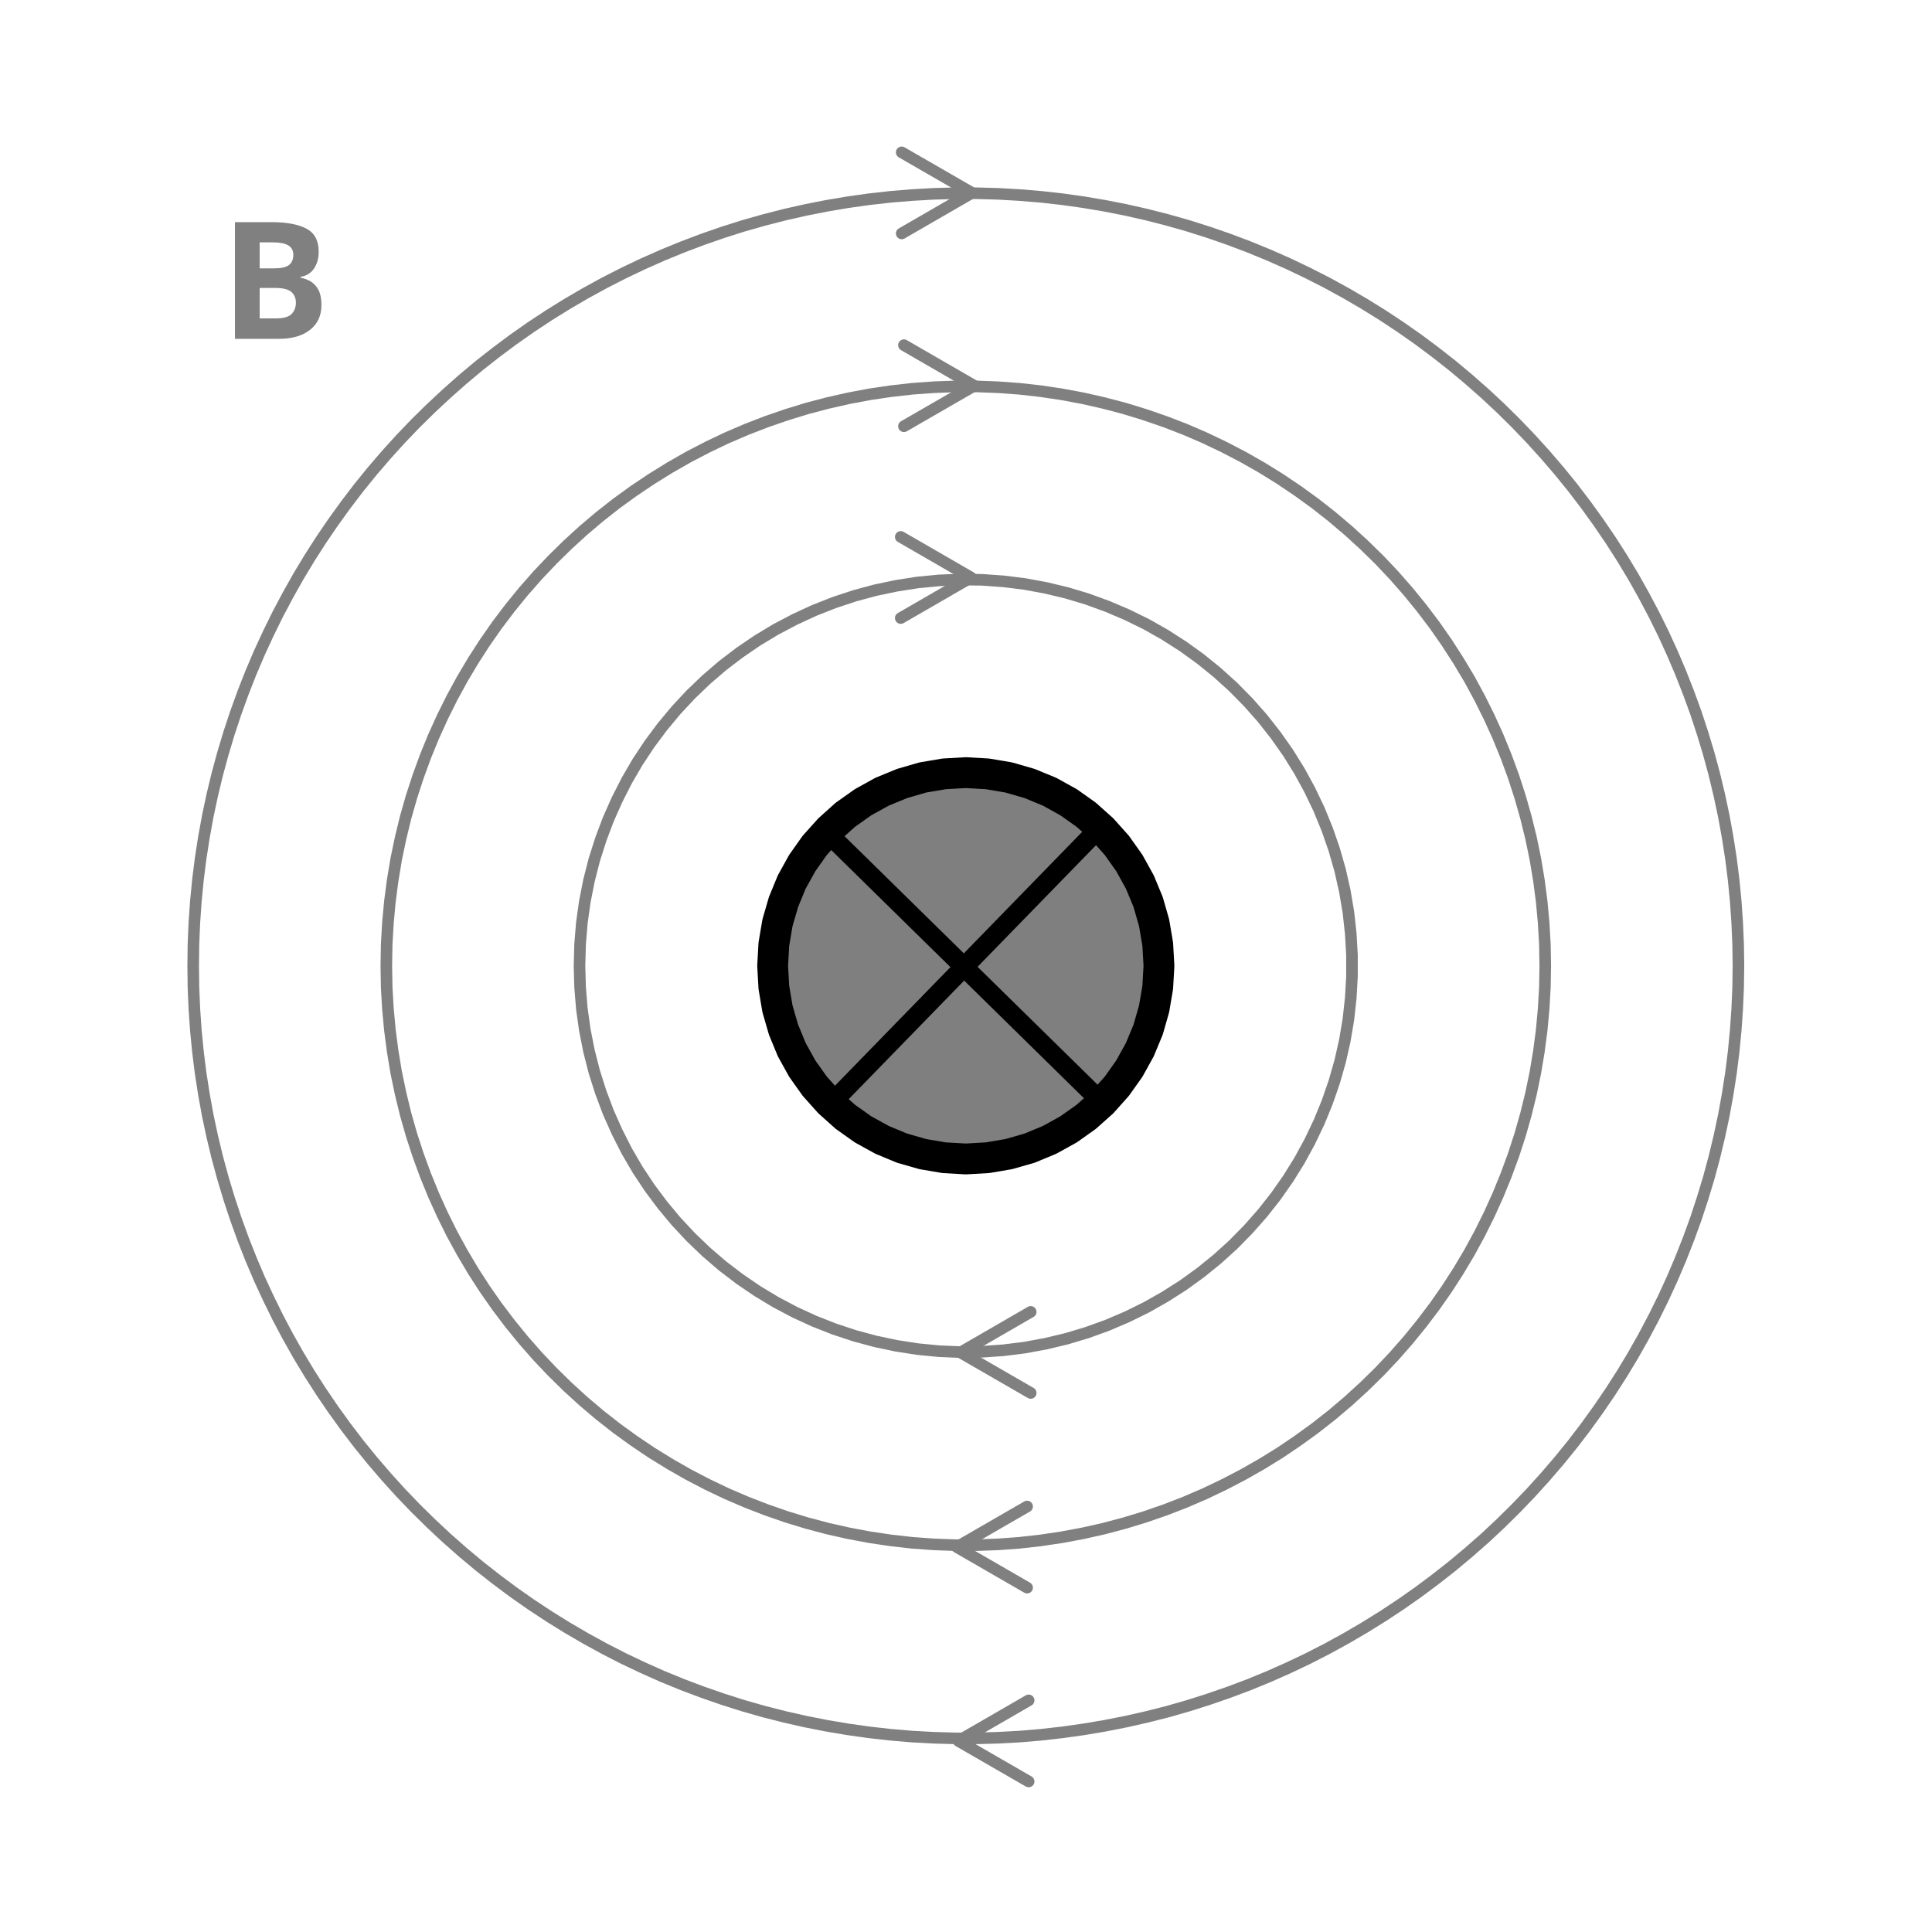
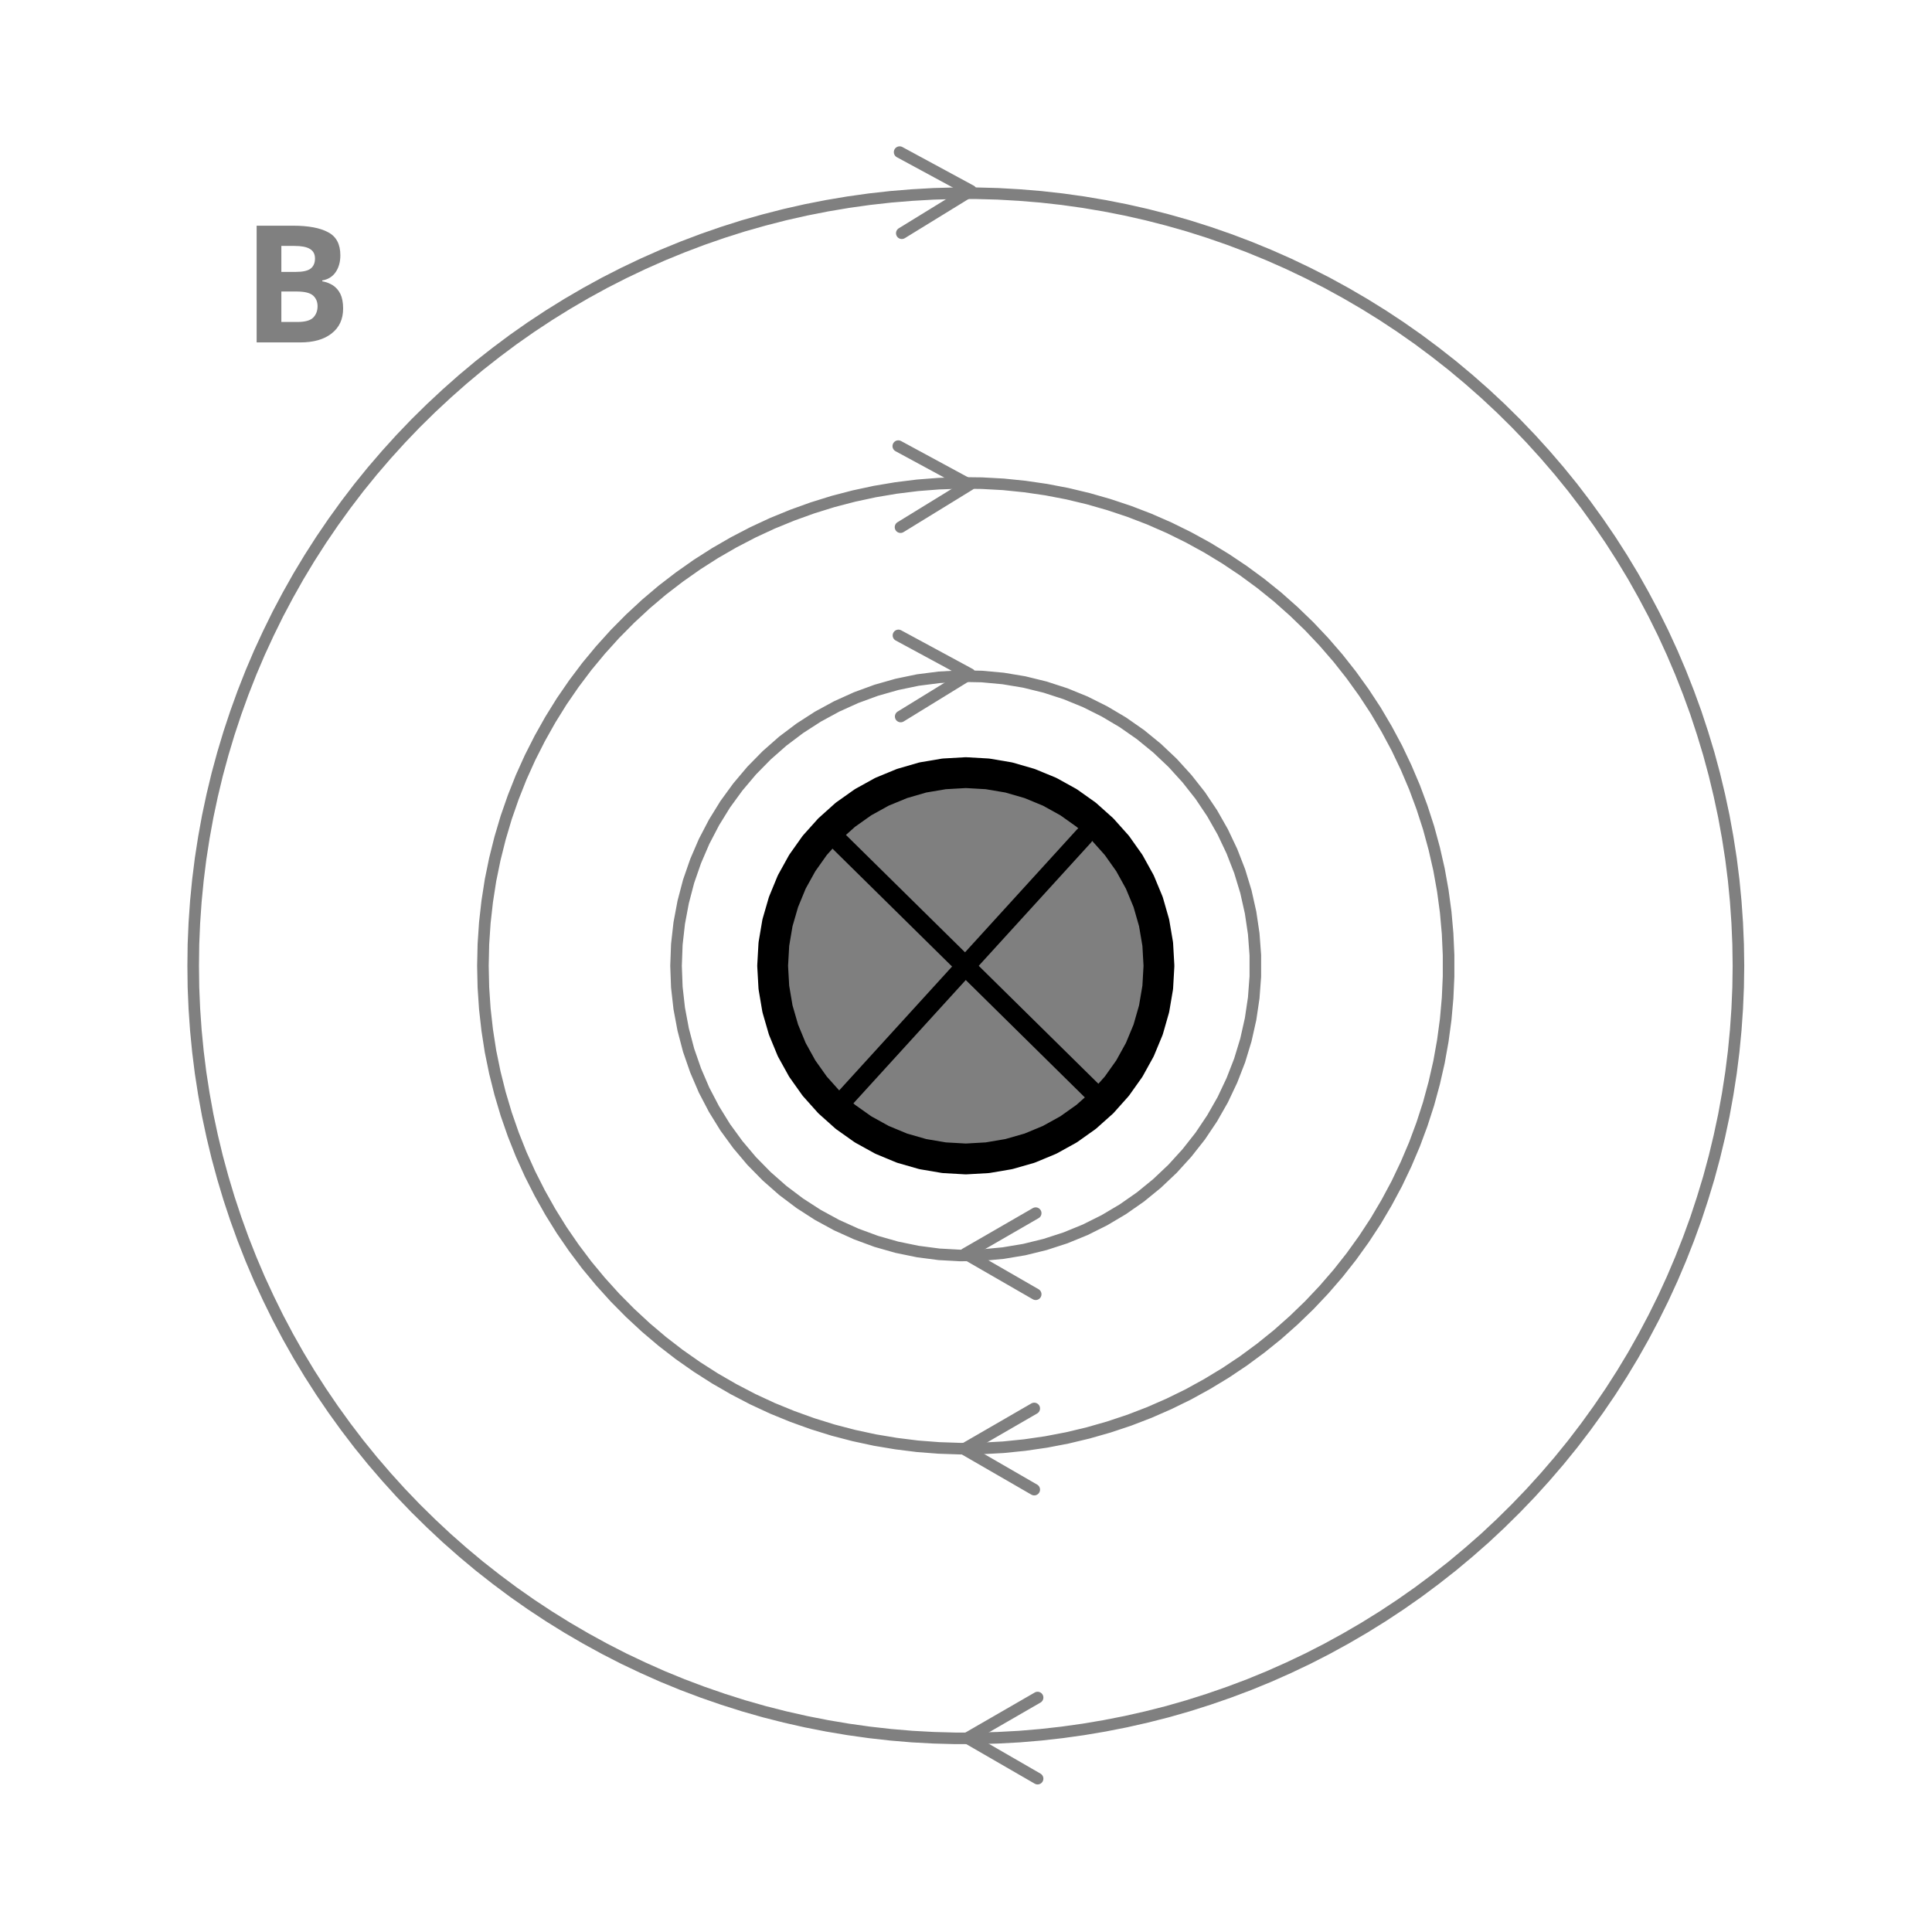
<svg xmlns="http://www.w3.org/2000/svg" xmlns:xlink="http://www.w3.org/1999/xlink" width="141.73pt" height="141.73pt" viewBox="0 0 141.73 141.73" version="1.2">
  <defs>
    <g>
      <symbol overflow="visible" id="glyph0-0">
        <path style="stroke:none;" d="M 1.125 0 L 1.125 -8.562 L 6.062 -8.562 L 6.062 0 Z M 1.734 -0.609 L 5.453 -0.609 L 5.453 -7.953 L 1.734 -7.953 Z M 1.734 -0.609 " />
      </symbol>
      <symbol overflow="visible" id="glyph0-1">
        <path style="stroke:none;" d="M 3.75 -8.562 C 4.883 -8.562 5.742 -8.398 6.328 -8.078 C 6.922 -7.766 7.219 -7.203 7.219 -6.391 C 7.219 -5.898 7.102 -5.488 6.875 -5.156 C 6.645 -4.82 6.316 -4.617 5.891 -4.547 L 5.891 -4.484 C 6.18 -4.43 6.441 -4.332 6.672 -4.188 C 6.898 -4.039 7.082 -3.832 7.219 -3.562 C 7.352 -3.289 7.422 -2.93 7.422 -2.484 C 7.422 -1.703 7.141 -1.094 6.578 -0.656 C 6.023 -0.219 5.258 0 4.281 0 L 1.078 0 L 1.078 -8.562 Z M 3.953 -5.172 C 4.473 -5.172 4.836 -5.254 5.047 -5.422 C 5.254 -5.586 5.359 -5.832 5.359 -6.156 C 5.359 -6.477 5.234 -6.711 4.984 -6.859 C 4.742 -7.004 4.367 -7.078 3.859 -7.078 L 2.891 -7.078 L 2.891 -5.172 Z M 2.891 -3.734 L 2.891 -1.5 L 4.078 -1.5 C 4.617 -1.5 5 -1.602 5.219 -1.812 C 5.438 -2.031 5.547 -2.312 5.547 -2.656 C 5.547 -2.977 5.438 -3.238 5.219 -3.438 C 5 -3.633 4.598 -3.734 4.016 -3.734 Z M 2.891 -3.734 " />
      </symbol>
    </g>
  </defs>
-   <g id="surface167222">
-     <path style="fill:none;stroke-width:0.85;stroke-linecap:round;stroke-linejoin:round;stroke:rgb(50.196%,50.196%,50.196%);stroke-opacity:1;comp-op:src;clip-to-self:true;stroke-miterlimit:10;" d="M 42.512 70.852 L 42.555 69.273 L 42.684 67.703 L 42.902 66.145 L 43.207 64.598 L 43.598 63.07 L 44.074 61.57 L 44.629 60.098 L 45.27 58.656 L 45.984 57.254 L 46.777 55.891 L 47.648 54.578 L 48.59 53.312 L 49.598 52.102 L 50.672 50.949 L 51.809 49.859 L 53.004 48.832 L 54.258 47.875 L 55.559 46.988 L 56.906 46.176 L 58.301 45.441 L 59.73 44.781 L 61.199 44.203 L 62.695 43.707 L 64.215 43.297 L 65.758 42.973 L 67.312 42.73 L 68.883 42.578 L 70.457 42.512 L 72.031 42.535 L 73.602 42.645 L 75.168 42.84 L 76.715 43.125 L 78.25 43.492 L 79.758 43.945 L 81.238 44.484 L 82.688 45.102 L 84.102 45.797 L 85.473 46.574 L 86.801 47.426 L 88.078 48.348 L 89.301 49.34 L 90.469 50.398 L 91.574 51.52 L 92.617 52.699 L 93.59 53.938 L 94.496 55.227 L 95.328 56.566 L 96.082 57.949 L 96.762 59.371 L 97.359 60.828 L 97.875 62.316 L 98.309 63.832 L 98.656 65.371 L 98.918 66.922 L 99.09 68.488 L 99.18 70.062 L 99.18 71.637 L 99.09 73.211 L 98.918 74.777 L 98.656 76.332 L 98.309 77.867 L 97.875 79.383 L 97.359 80.871 L 96.762 82.328 L 96.082 83.75 L 95.328 85.133 L 94.496 86.473 L 93.59 87.762 L 92.617 89 L 91.574 90.18 L 90.469 91.305 L 89.301 92.363 L 88.078 93.355 L 86.801 94.277 L 85.473 95.125 L 84.102 95.902 L 82.688 96.598 L 81.238 97.219 L 79.758 97.754 L 78.25 98.207 L 76.715 98.574 L 75.168 98.859 L 73.602 99.055 L 72.031 99.164 L 70.457 99.188 L 68.883 99.121 L 67.312 98.969 L 65.758 98.727 L 64.215 98.402 L 62.695 97.992 L 61.199 97.496 L 59.73 96.918 L 58.301 96.262 L 56.906 95.523 L 55.559 94.711 L 54.258 93.824 L 53.004 92.867 L 51.809 91.84 L 50.672 90.75 L 49.598 89.598 L 48.59 88.387 L 47.648 87.125 L 46.777 85.809 L 45.984 84.449 L 45.27 83.043 L 44.629 81.605 L 44.074 80.129 L 43.598 78.629 L 43.207 77.102 L 42.902 75.555 L 42.684 73.996 L 42.555 72.426 L 42.512 70.852 " />
-     <path style="fill:none;stroke-width:0.85;stroke-linecap:round;stroke-linejoin:round;stroke:rgb(50.196%,50.196%,50.196%);stroke-opacity:1;comp-op:src;clip-to-self:true;stroke-miterlimit:10;" d="M 28.34 70.852 L 28.367 69.277 L 28.457 67.711 L 28.602 66.145 L 28.805 64.59 L 29.062 63.039 L 29.383 61.5 L 29.754 59.973 L 30.184 58.465 L 30.672 56.969 L 31.211 55.492 L 31.805 54.039 L 32.453 52.609 L 33.152 51.203 L 33.906 49.82 L 34.707 48.473 L 35.559 47.152 L 36.457 45.863 L 37.406 44.609 L 38.398 43.391 L 39.434 42.211 L 40.516 41.07 L 41.637 39.969 L 42.797 38.91 L 43.996 37.895 L 45.23 36.926 L 46.504 36.004 L 47.809 35.129 L 49.145 34.301 L 50.508 33.523 L 51.902 32.797 L 53.32 32.121 L 54.766 31.5 L 56.23 30.934 L 57.715 30.422 L 59.215 29.961 L 60.734 29.562 L 62.27 29.215 L 63.812 28.926 L 65.367 28.695 L 66.926 28.52 L 68.496 28.406 L 70.066 28.348 L 71.637 28.348 L 73.207 28.406 L 74.773 28.52 L 76.332 28.695 L 77.887 28.926 L 79.434 29.215 L 80.965 29.562 L 82.484 29.961 L 83.984 30.422 L 85.473 30.934 L 86.938 31.5 L 88.379 32.121 L 89.797 32.797 L 91.191 33.523 L 92.559 34.301 L 93.895 35.129 L 95.195 36.004 L 96.469 36.926 L 97.703 37.895 L 98.902 38.91 L 100.062 39.969 L 101.188 41.07 L 102.266 42.211 L 103.301 43.391 L 104.293 44.609 L 105.242 45.863 L 106.141 47.152 L 106.992 48.473 L 107.797 49.82 L 108.547 51.203 L 109.246 52.609 L 109.895 54.039 L 110.488 55.492 L 111.031 56.969 L 111.516 58.465 L 111.945 59.973 L 112.32 61.5 L 112.637 63.039 L 112.895 64.59 L 113.098 66.145 L 113.242 67.711 L 113.332 69.277 L 113.359 70.852 L 113.332 72.422 L 113.242 73.988 L 113.098 75.555 L 112.895 77.113 L 112.637 78.66 L 112.32 80.199 L 111.945 81.727 L 111.516 83.238 L 111.031 84.73 L 110.488 86.207 L 109.895 87.66 L 109.246 89.094 L 108.547 90.5 L 107.797 91.879 L 106.992 93.23 L 106.141 94.551 L 105.242 95.836 L 104.293 97.09 L 103.301 98.309 L 102.266 99.488 L 101.188 100.629 L 100.062 101.73 L 98.902 102.789 L 97.703 103.805 L 96.469 104.773 L 95.195 105.695 L 93.895 106.574 L 92.559 107.398 L 91.191 108.176 L 89.797 108.902 L 88.379 109.578 L 86.938 110.199 L 85.473 110.766 L 83.984 111.281 L 82.484 111.738 L 80.965 112.141 L 79.434 112.484 L 77.887 112.773 L 76.332 113.004 L 74.773 113.18 L 73.207 113.293 L 71.637 113.352 L 70.066 113.352 L 68.496 113.293 L 66.926 113.18 L 65.367 113.004 L 63.812 112.773 L 62.27 112.484 L 60.734 112.141 L 59.215 111.738 L 57.715 111.281 L 56.23 110.766 L 54.766 110.199 L 53.32 109.578 L 51.902 108.902 L 50.508 108.176 L 49.145 107.398 L 47.809 106.574 L 46.504 105.695 L 45.23 104.773 L 43.996 103.805 L 42.797 102.789 L 41.637 101.73 L 40.516 100.629 L 39.434 99.488 L 38.398 98.309 L 37.406 97.09 L 36.457 95.836 L 35.559 94.551 L 34.707 93.23 L 33.906 91.879 L 33.152 90.5 L 32.453 89.094 L 31.805 87.66 L 31.211 86.207 L 30.672 84.73 L 30.184 83.238 L 29.754 81.727 L 29.383 80.199 L 29.062 78.66 L 28.805 77.113 L 28.602 75.555 L 28.457 73.988 L 28.367 72.422 L 28.34 70.852 " />
+   <g id="surface114362">
+     <path style="fill-rule:nonzero;fill:rgb(0%,0%,0%);fill-opacity:0.502;stroke-width:2.26;stroke-linecap:round;stroke-linejoin:round;stroke:rgb(0%,0%,0%);stroke-opacity:1;comp-op:src;clip-to-self:true;stroke-miterlimit:10;" d="M 56.68 70.852 L 56.77 69.262 L 57.035 67.695 L 57.477 66.172 L 58.082 64.703 L 58.852 63.312 L 59.77 62.016 L 60.832 60.832 L 62.016 59.77 L 63.312 58.852 L 64.703 58.082 L 66.172 57.477 L 67.695 57.035 L 69.262 56.77 L 70.852 56.68 L 72.438 56.77 L 74.004 57.035 L 75.531 57.477 L 77 58.082 L 78.391 58.852 L 79.684 59.77 L 80.871 60.832 L 81.93 62.016 L 82.848 63.312 L 83.617 64.703 L 84.227 66.172 L 84.664 67.695 L 84.93 69.262 L 85.02 70.852 L 84.93 72.438 L 84.664 74.004 L 84.227 75.531 L 83.617 77 L 82.848 78.391 L 81.93 79.684 L 80.871 80.871 L 79.684 81.93 L 78.391 82.848 L 77 83.617 L 75.531 84.227 L 74.004 84.664 L 72.438 84.93 L 70.852 85.02 L 69.262 84.93 L 67.695 84.664 L 66.172 84.227 L 64.703 83.617 L 63.312 82.848 L 62.016 81.93 L 60.832 80.871 L 59.77 79.684 L 58.852 78.391 L 58.082 77 L 57.477 75.531 L 57.035 74.004 L 56.77 72.438 L 56.68 70.852 " />
+     <path style="fill:none;stroke-width:0.85;stroke-linecap:round;stroke-linejoin:round;stroke:rgb(50.196%,50.196%,50.196%);stroke-opacity:1;comp-op:src;clip-to-self:true;stroke-miterlimit:10;" d="M 49.594 70.852 L 49.652 69.281 L 49.828 67.719 L 50.117 66.176 L 50.516 64.656 L 51.031 63.172 L 51.652 61.73 L 52.379 60.336 L 53.203 59 L 54.129 57.73 L 55.141 56.531 L 56.242 55.41 L 57.422 54.371 L 58.676 53.426 L 59.996 52.574 L 61.375 51.824 L 62.809 51.176 L 64.281 50.637 L 65.793 50.207 L 67.332 49.887 L 68.891 49.688 L 70.457 49.598 L 72.027 49.629 L 73.594 49.773 L 75.141 50.031 L 76.668 50.406 L 78.16 50.891 L 79.613 51.484 L 81.02 52.188 L 82.371 52.988 L 83.66 53.887 L 84.875 54.879 L 86.02 55.961 L 87.074 57.121 L 88.047 58.355 L 88.922 59.66 L 89.699 61.027 L 90.371 62.445 L 90.941 63.91 L 91.398 65.41 L 91.742 66.945 L 91.973 68.5 L 92.09 70.066 L 92.09 71.637 L 91.973 73.203 L 91.742 74.754 L 91.398 76.289 L 90.941 77.789 L 90.371 79.254 L 89.699 80.676 L 88.922 82.039 L 88.047 83.344 L 87.074 84.578 L 86.02 85.738 L 84.875 86.82 L 83.66 87.812 L 82.371 88.711 L 81.02 89.512 L 79.613 90.215 L 78.16 90.809 L 76.668 91.293 L 75.141 91.668 L 73.594 91.926 L 72.027 92.074 L 70.457 92.102 L 68.891 92.016 L 67.332 91.812 L 65.793 91.496 L 64.281 91.066 L 62.809 90.523 L 61.375 89.875 L 59.996 89.125 L 58.676 88.273 L 57.422 87.328 L 56.242 86.289 L 55.141 85.168 L 54.129 83.969 L 53.203 82.699 L 52.379 81.363 L 51.652 79.973 L 51.031 78.527 L 50.516 77.043 L 50.117 75.523 L 49.828 73.98 L 49.652 72.418 L 49.594 70.852 " />
+     <path style="fill:none;stroke-width:0.85;stroke-linecap:round;stroke-linejoin:round;stroke:rgb(50.196%,50.196%,50.196%);stroke-opacity:1;comp-op:src;clip-to-self:true;stroke-miterlimit:10;" d="M 35.426 70.852 L 35.461 69.273 L 35.566 67.695 L 35.742 66.129 L 35.984 64.57 L 36.301 63.023 L 36.684 61.492 L 37.133 59.977 L 37.652 58.488 L 38.234 57.02 L 38.883 55.582 L 39.598 54.172 L 40.371 52.797 L 41.203 51.457 L 42.098 50.156 L 43.047 48.895 L 44.055 47.68 L 45.113 46.508 L 46.223 45.387 L 47.383 44.312 L 48.586 43.293 L 49.836 42.332 L 51.129 41.422 L 52.457 40.574 L 53.824 39.785 L 55.227 39.055 L 56.656 38.391 L 58.117 37.793 L 59.602 37.258 L 61.109 36.789 L 62.637 36.391 L 64.18 36.059 L 65.738 35.797 L 67.305 35.602 L 68.879 35.48 L 70.457 35.426 L 72.035 35.445 L 73.609 35.531 L 75.18 35.691 L 76.742 35.918 L 78.293 36.215 L 79.828 36.582 L 81.344 37.016 L 82.844 37.516 L 84.316 38.082 L 85.762 38.715 L 87.18 39.414 L 88.562 40.172 L 89.91 40.992 L 91.223 41.871 L 92.492 42.805 L 93.723 43.797 L 94.902 44.844 L 96.039 45.941 L 97.121 47.086 L 98.156 48.281 L 99.133 49.52 L 100.055 50.801 L 100.922 52.121 L 101.723 53.48 L 102.469 54.871 L 103.148 56.297 L 103.766 57.75 L 104.316 59.23 L 104.801 60.73 L 105.215 62.254 L 105.566 63.793 L 105.844 65.348 L 106.055 66.91 L 106.195 68.484 L 106.266 70.062 L 106.266 71.641 L 106.195 73.215 L 106.055 74.789 L 105.844 76.352 L 105.566 77.906 L 105.215 79.445 L 104.801 80.969 L 104.316 82.469 L 103.766 83.949 L 103.148 85.402 L 102.469 86.828 L 101.723 88.219 L 100.922 89.578 L 100.055 90.898 L 99.133 92.18 L 98.156 93.418 L 97.121 94.613 L 96.039 95.758 L 94.902 96.855 L 93.723 97.902 L 92.492 98.895 L 91.223 99.832 L 89.91 100.711 L 88.562 101.527 L 87.18 102.289 L 85.762 102.984 L 84.316 103.617 L 82.844 104.184 L 81.344 104.684 L 79.828 105.117 L 78.293 105.484 L 76.742 105.781 L 75.18 106.008 L 73.609 106.168 L 72.035 106.254 L 70.457 106.273 L 68.879 106.219 L 67.305 106.098 L 65.738 105.902 L 64.18 105.641 L 62.637 105.309 L 61.109 104.91 L 59.602 104.441 L 58.117 103.906 L 56.656 103.309 L 55.227 102.645 L 53.824 101.914 L 52.457 101.125 L 51.129 100.277 L 49.836 99.371 L 48.586 98.406 L 47.383 97.387 L 46.223 96.312 L 45.113 95.191 L 44.055 94.02 L 43.047 92.805 L 42.098 91.543 L 41.203 90.242 L 40.371 88.902 L 39.598 87.527 L 38.883 86.117 L 38.234 84.68 L 37.652 83.215 L 37.133 81.723 L 36.684 80.211 L 36.301 78.68 L 35.984 77.133 L 35.742 75.57 L 35.566 74.004 L 35.461 72.43 L 35.426 70.852 " />
    <path style="fill:none;stroke-width:0.85;stroke-linecap:round;stroke-linejoin:round;stroke:rgb(50.196%,50.196%,50.196%);stroke-opacity:1;comp-op:src;clip-to-self:true;stroke-miterlimit:10;" d="M 14.172 70.852 L 14.191 69.273 L 14.258 67.699 L 14.367 66.129 L 14.52 64.559 L 14.715 62.996 L 14.957 61.438 L 15.238 59.891 L 15.566 58.348 L 15.934 56.816 L 16.348 55.293 L 16.801 53.785 L 17.297 52.289 L 17.832 50.809 L 18.41 49.34 L 19.027 47.891 L 19.688 46.461 L 20.383 45.047 L 21.121 43.656 L 21.895 42.281 L 22.707 40.934 L 23.559 39.605 L 24.445 38.305 L 25.367 37.027 L 26.324 35.773 L 27.316 34.551 L 28.344 33.355 L 29.402 32.188 L 30.492 31.051 L 31.617 29.945 L 32.77 28.871 L 33.949 27.828 L 35.16 26.816 L 36.398 25.844 L 37.66 24.902 L 38.953 23.996 L 40.266 23.129 L 41.605 22.297 L 42.965 21.504 L 44.348 20.746 L 45.75 20.031 L 47.176 19.352 L 48.613 18.715 L 50.074 18.117 L 51.547 17.559 L 53.035 17.043 L 54.539 16.566 L 56.055 16.137 L 57.578 15.746 L 59.117 15.398 L 60.664 15.094 L 62.219 14.832 L 63.777 14.613 L 65.344 14.438 L 66.914 14.309 L 68.488 14.219 L 70.062 14.176 L 71.637 14.176 L 73.215 14.219 L 74.785 14.309 L 76.355 14.438 L 77.922 14.613 L 79.484 14.832 L 81.035 15.094 L 82.582 15.398 L 84.121 15.746 L 85.648 16.137 L 87.16 16.566 L 88.664 17.043 L 90.152 17.559 L 91.629 18.117 L 93.086 18.715 L 94.527 19.352 L 95.949 20.031 L 97.352 20.746 L 98.734 21.504 L 100.094 22.297 L 101.434 23.129 L 102.746 23.996 L 104.039 24.902 L 105.301 25.844 L 106.539 26.816 L 107.75 27.828 L 108.934 28.871 L 110.086 29.945 L 111.207 31.051 L 112.297 32.188 L 113.355 33.355 L 114.383 34.551 L 115.375 35.773 L 116.332 37.027 L 117.254 38.305 L 118.141 39.605 L 118.992 40.934 L 119.805 42.281 L 120.578 43.656 L 121.316 45.047 L 122.016 46.461 L 122.672 47.891 L 123.289 49.34 L 123.867 50.809 L 124.406 52.289 L 124.898 53.785 L 125.355 55.293 L 125.766 56.816 L 126.133 58.348 L 126.461 59.891 L 126.742 61.438 L 126.984 62.996 L 127.18 64.559 L 127.332 66.129 L 127.441 67.699 L 127.508 69.273 L 127.531 70.852 L 127.508 72.426 L 127.441 74 L 127.332 75.57 L 127.18 77.141 L 126.984 78.703 L 126.742 80.262 L 126.461 81.812 L 126.133 83.352 L 125.766 84.883 L 125.355 86.406 L 124.898 87.914 L 124.406 89.41 L 123.867 90.891 L 123.289 92.359 L 122.672 93.809 L 122.016 95.238 L 121.316 96.652 L 120.578 98.047 L 119.805 99.418 L 118.992 100.766 L 118.141 102.094 L 117.254 103.395 L 116.332 104.672 L 115.375 105.926 L 114.383 107.148 L 113.355 108.344 L 112.297 109.512 L 111.207 110.648 L 110.086 111.754 L 108.934 112.832 L 107.75 113.871 L 106.539 114.883 L 105.301 115.855 L 104.039 116.797 L 102.746 117.703 L 101.434 118.57 L 100.094 119.402 L 98.734 120.195 L 97.352 120.953 L 95.949 121.672 L 94.527 122.348 L 93.086 122.988 L 91.629 123.586 L 90.152 124.141 L 88.664 124.656 L 87.16 125.133 L 85.648 125.566 L 84.121 125.953 L 82.582 126.301 L 81.035 126.605 L 79.484 126.867 L 77.922 127.086 L 76.355 127.262 L 74.785 127.395 L 73.215 127.48 L 71.637 127.523 L 70.062 127.523 L 68.488 127.48 L 66.914 127.395 L 65.344 127.262 L 63.777 127.086 L 62.219 126.867 L 60.664 126.605 L 59.117 126.301 L 57.578 125.953 L 56.055 125.566 L 54.539 125.133 L 53.035 124.656 L 51.547 124.141 L 50.074 123.586 L 48.613 122.988 L 47.176 122.348 L 45.75 121.672 L 44.348 120.953 L 42.965 120.195 L 41.605 119.402 L 40.266 118.57 L 38.953 117.703 L 37.66 116.797 L 36.398 115.855 L 35.16 114.883 L 33.949 113.871 L 32.77 112.832 L 31.617 111.754 L 30.492 110.648 L 29.402 109.512 L 28.344 108.344 L 27.316 107.148 L 26.324 105.926 L 25.367 104.672 L 24.445 103.395 L 23.559 102.094 L 22.707 100.766 L 21.895 99.418 L 21.121 98.047 L 20.383 96.652 L 19.688 95.238 L 19.027 93.809 L 18.41 92.359 L 17.832 90.891 L 17.297 89.41 L 16.801 87.914 L 16.348 86.406 L 15.934 84.883 L 15.566 83.352 L 15.238 81.812 L 14.957 80.262 L 14.715 78.703 L 14.52 77.141 L 14.367 75.57 L 14.258 74 L 14.191 72.426 L 14.172 70.852 " />
-     <path style="fill:none;stroke-width:0.85;stroke-linecap:round;stroke-linejoin:round;stroke:rgb(50.196%,50.196%,50.196%);stroke-opacity:1;comp-op:src;clip-to-self:true;stroke-miterlimit:10;" d="M 70.844 127.715 L 70.309 127.715 L 75.461 130.688 L 70.309 127.715 L 75.461 124.738 " />
-     <path style="fill:none;stroke-width:0.85;stroke-linecap:round;stroke-linejoin:round;stroke:rgb(50.196%,50.196%,50.196%);stroke-opacity:1;comp-op:src;clip-to-self:true;stroke-miterlimit:10;" d="M 70.863 14.148 L 71.301 14.148 L 66.148 11.176 L 71.301 14.148 L 66.148 17.125 " />
-     <path style="fill:none;stroke-width:0.85;stroke-linecap:round;stroke-linejoin:round;stroke:rgb(50.196%,50.196%,50.196%);stroke-opacity:1;comp-op:src;clip-to-self:true;stroke-miterlimit:10;" d="M 71 99.215 L 70.461 99.215 L 75.613 102.188 L 70.461 99.215 L 75.613 96.238 " />
-     <path style="fill:none;stroke-width:0.85;stroke-linecap:round;stroke-linejoin:round;stroke:rgb(50.196%,50.196%,50.196%);stroke-opacity:1;comp-op:src;clip-to-self:true;stroke-miterlimit:10;" d="M 70.73 113.492 L 70.191 113.492 L 75.348 116.469 L 70.191 113.492 L 75.348 110.516 " />
-     <path style="fill:none;stroke-width:0.85;stroke-linecap:round;stroke-linejoin:round;stroke:rgb(50.196%,50.196%,50.196%);stroke-opacity:1;comp-op:src;clip-to-self:true;stroke-miterlimit:10;" d="M 71.027 28.297 L 71.465 28.297 L 66.312 25.32 L 71.465 28.297 L 66.312 31.27 " />
-     <path style="fill:none;stroke-width:0.85;stroke-linecap:round;stroke-linejoin:round;stroke:rgb(50.196%,50.196%,50.196%);stroke-opacity:1;comp-op:src;clip-to-self:true;stroke-miterlimit:10;" d="M 70.793 42.363 L 71.23 42.363 L 66.078 39.387 L 71.23 42.363 L 66.078 45.34 " />
+     <path style="fill:none;stroke-width:0.85;stroke-linecap:round;stroke-linejoin:round;stroke:rgb(50.196%,50.196%,50.196%);stroke-opacity:1;comp-op:src;clip-to-self:true;stroke-miterlimit:10;" d="M 71.793 91.973 L 70.82 91.973 L 75.977 94.945 L 70.82 91.973 L 75.977 88.996 " />
+     <path style="fill:none;stroke-width:0.85;stroke-linecap:round;stroke-linejoin:round;stroke:rgb(50.196%,50.196%,50.196%);stroke-opacity:1;comp-op:src;clip-to-self:true;stroke-miterlimit:10;" d="M 70.469 14.016 L 71.227 13.992 L 65.996 11.16 L 71.227 13.992 L 66.156 17.109 " />
+     <path style="fill:none;stroke-width:0.85;stroke-linecap:round;stroke-linejoin:round;stroke:rgb(50.196%,50.196%,50.196%);stroke-opacity:1;comp-op:src;clip-to-self:true;stroke-miterlimit:10;" d="M 71.691 106.301 L 70.719 106.301 L 75.871 109.277 L 70.719 106.301 L 75.871 103.324 " />
+     <path style="fill:none;stroke-width:0.85;stroke-linecap:round;stroke-linejoin:round;stroke:rgb(50.196%,50.196%,50.196%);stroke-opacity:1;comp-op:src;clip-to-self:true;stroke-miterlimit:10;" d="M 71.938 127.504 L 70.965 127.504 L 76.117 130.48 L 70.965 127.504 L 76.117 124.531 " />
+     <path style="fill:none;stroke-width:0.85;stroke-linecap:round;stroke-linejoin:round;stroke:rgb(50.196%,50.196%,50.196%);stroke-opacity:1;comp-op:src;clip-to-self:true;stroke-miterlimit:10;" d="M 70.371 35.578 L 71.129 35.559 L 65.898 32.727 L 71.129 35.559 L 66.062 38.672 " />
+     <path style="fill:none;stroke-width:0.85;stroke-linecap:round;stroke-linejoin:round;stroke:rgb(50.196%,50.196%,50.196%);stroke-opacity:1;comp-op:src;clip-to-self:true;stroke-miterlimit:10;" d="M 70.387 49.469 L 71.145 49.445 L 65.91 46.613 L 71.145 49.445 L 66.074 52.562 " />
    <g style="fill:rgb(50.196%,50.196%,50.196%);fill-opacity:1;">
-       <use xlink:href="#glyph0-1" x="16.159" y="24.858" />
+       <use xlink:href="#glyph0-1" x="17.749" y="25.119" />
    </g>
-     <path style="fill-rule:nonzero;fill:rgb(0%,0%,0%);fill-opacity:0.502;stroke-width:2.26;stroke-linecap:round;stroke-linejoin:round;stroke:rgb(0%,0%,0%);stroke-opacity:1;comp-op:src;clip-to-self:true;stroke-miterlimit:10;" d="M 56.68 70.852 L 56.77 69.262 L 57.035 67.695 L 57.477 66.172 L 58.082 64.703 L 58.852 63.312 L 59.77 62.016 L 60.832 60.832 L 62.016 59.77 L 63.312 58.852 L 64.703 58.082 L 66.172 57.477 L 67.695 57.035 L 69.262 56.77 L 70.852 56.68 L 72.438 56.77 L 74.004 57.035 L 75.531 57.477 L 77 58.082 L 78.391 58.852 L 79.684 59.77 L 80.871 60.832 L 81.93 62.016 L 82.848 63.312 L 83.617 64.703 L 84.227 66.172 L 84.664 67.695 L 84.93 69.262 L 85.02 70.852 L 84.93 72.438 L 84.664 74.004 L 84.227 75.531 L 83.617 77 L 82.848 78.391 L 81.93 79.684 L 80.871 80.871 L 79.684 81.93 L 78.391 82.848 L 77 83.617 L 75.531 84.227 L 74.004 84.664 L 72.438 84.93 L 70.852 85.02 L 69.262 84.93 L 67.695 84.664 L 66.172 84.227 L 64.703 83.617 L 63.312 82.848 L 62.016 81.93 L 60.832 80.871 L 59.77 79.684 L 58.852 78.391 L 58.082 77 L 57.477 75.531 L 57.035 74.004 L 56.77 72.438 L 56.68 70.852 " />
-     <path style="fill-rule:nonzero;fill:rgb(0%,0%,0%);fill-opacity:0.502;stroke-width:1.41;stroke-linecap:round;stroke-linejoin:round;stroke:rgb(0%,0%,0%);stroke-opacity:1;comp-op:src;clip-to-self:true;stroke-miterlimit:10;" d="M 60.777 81.145 L 80.66 60.727 " />
-     <path style="fill-rule:nonzero;fill:rgb(0%,0%,0%);fill-opacity:0.502;stroke-width:1.41;stroke-linecap:round;stroke-linejoin:round;stroke:rgb(0%,0%,0%);stroke-opacity:1;comp-op:src;clip-to-self:true;stroke-miterlimit:10;" d="M 60.898 61.293 L 81.121 81.152 " />
+     <path style="fill:none;stroke-width:1.41;stroke-linecap:round;stroke-linejoin:round;stroke:rgb(0%,0%,0%);stroke-opacity:1;comp-op:src;clip-to-self:true;stroke-miterlimit:10;" d="M 61.668 80.922 L 79.508 61.344 " />
+     <path style="fill:none;stroke-width:1.41;stroke-linecap:round;stroke-linejoin:round;stroke:rgb(0%,0%,0%);stroke-opacity:1;comp-op:src;clip-to-self:true;stroke-miterlimit:10;" d="M 61.113 61.309 L 80.773 80.688 " />
  </g>
</svg>
